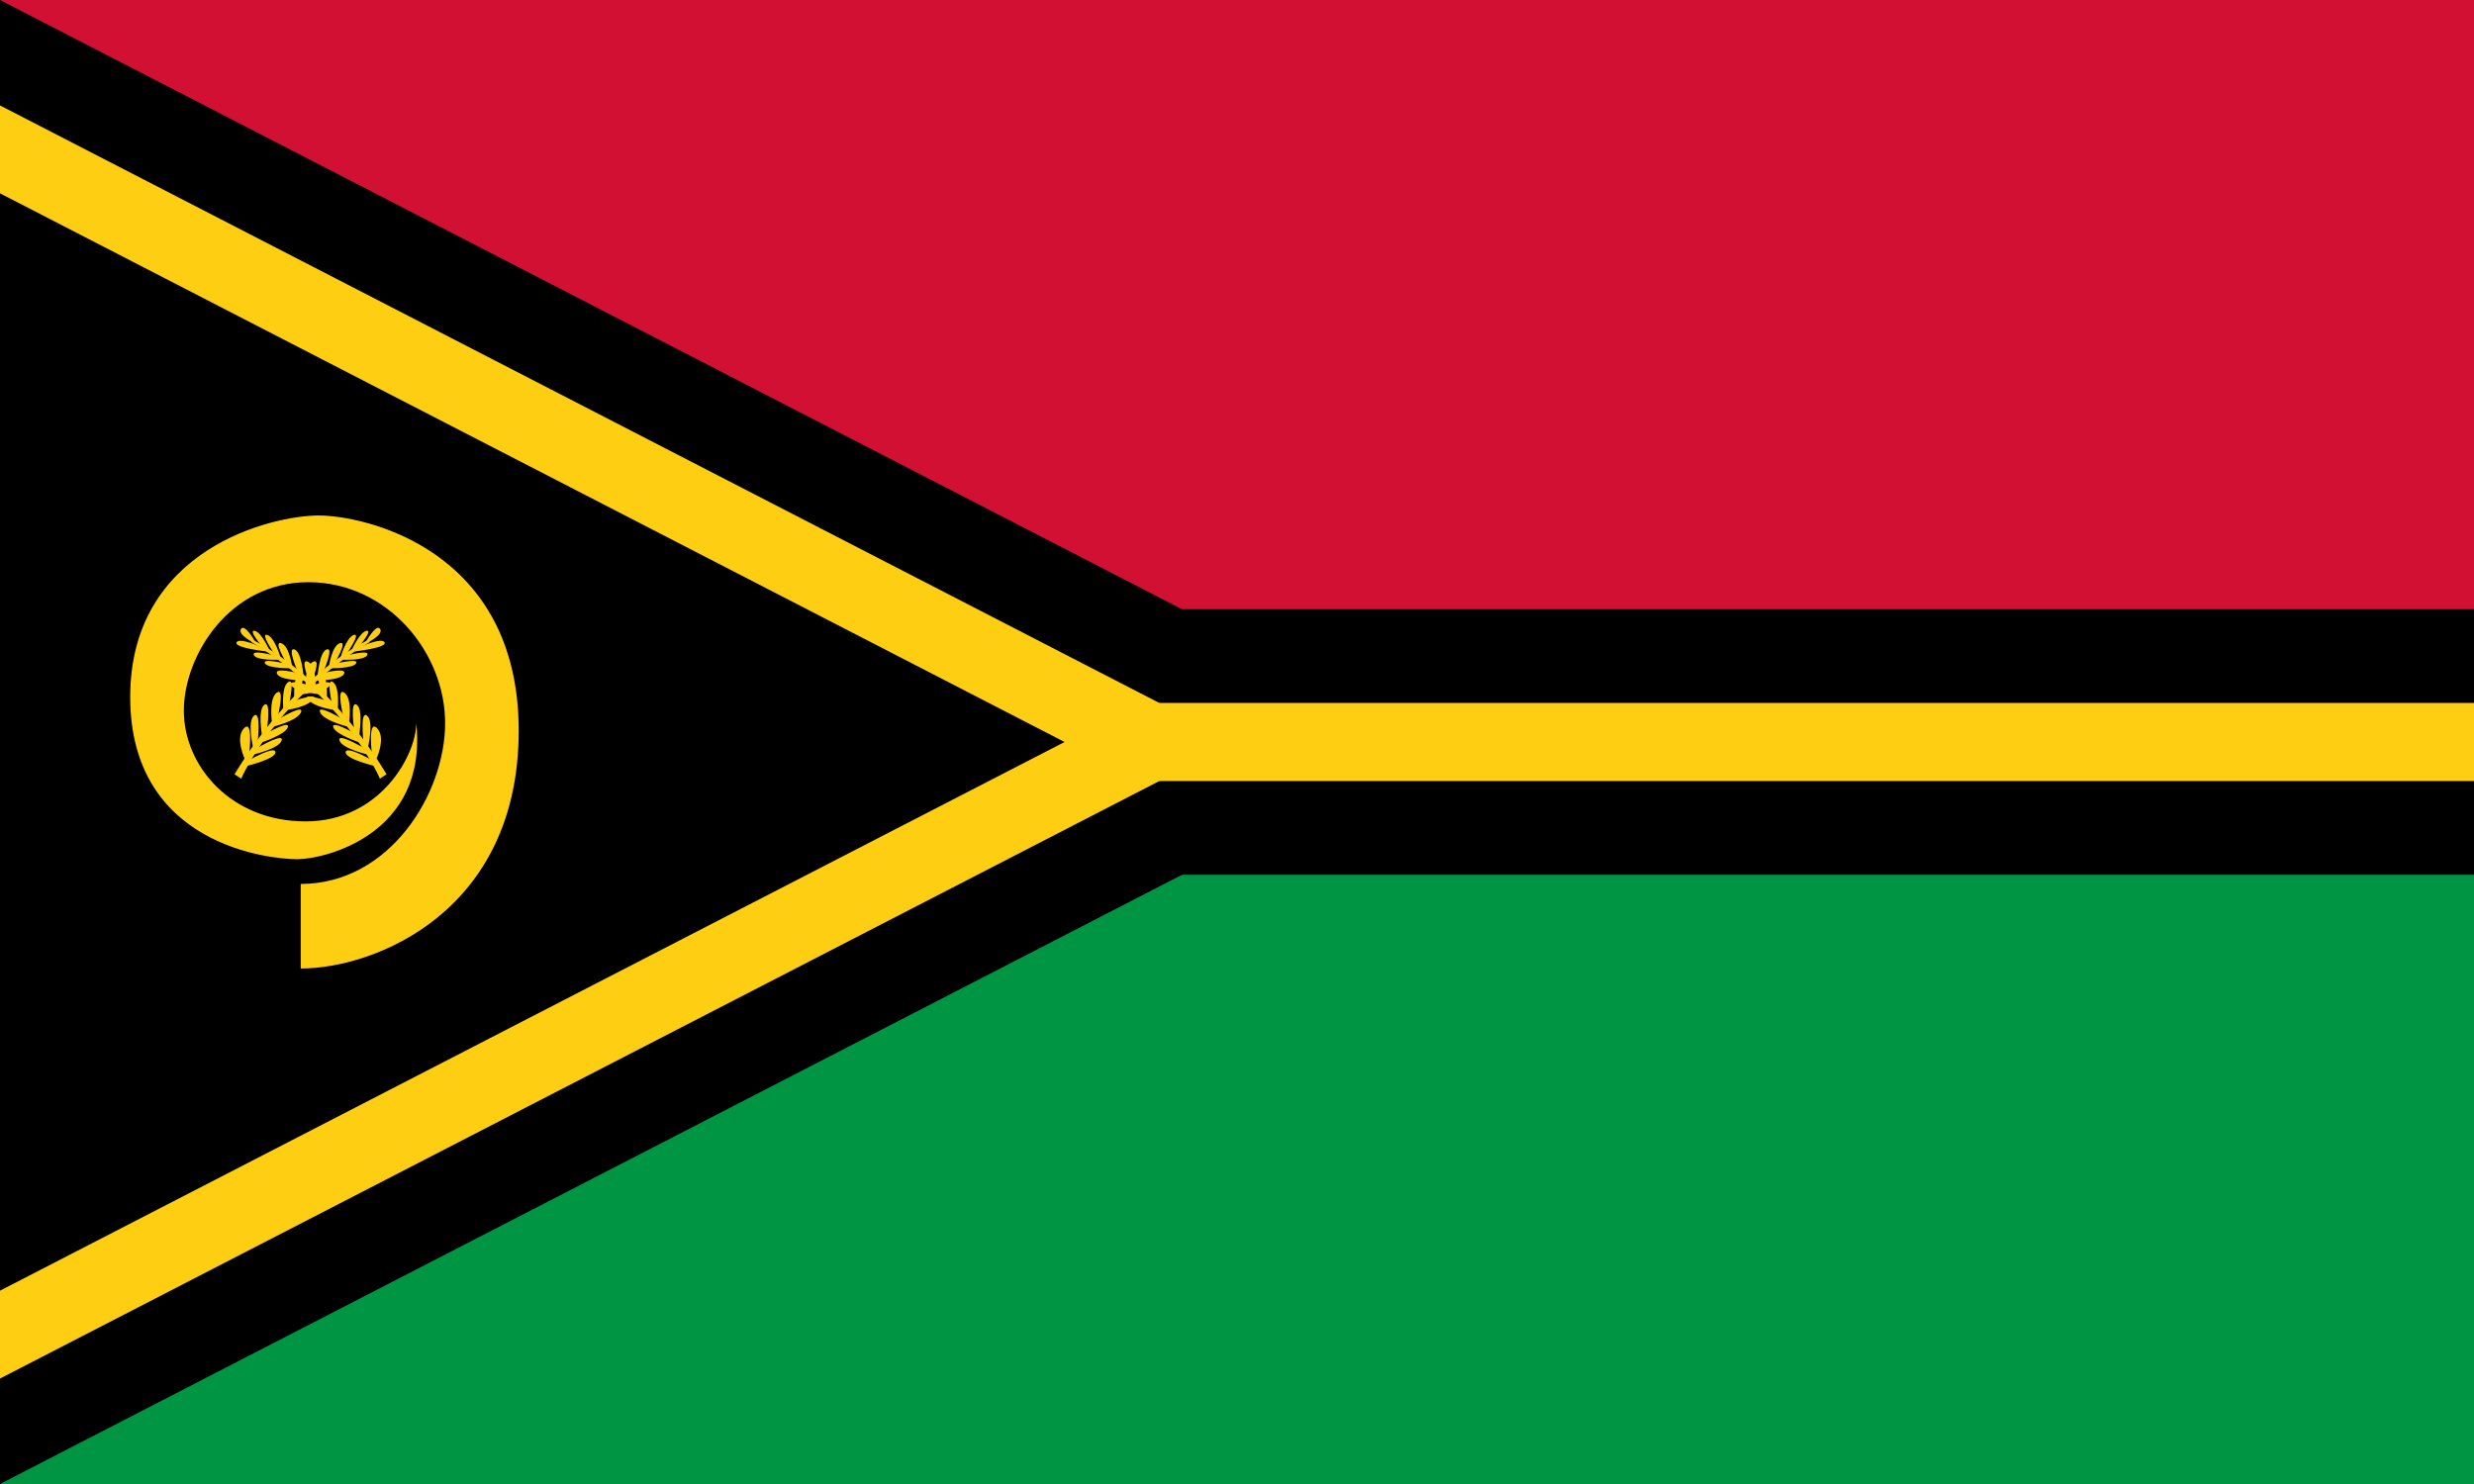
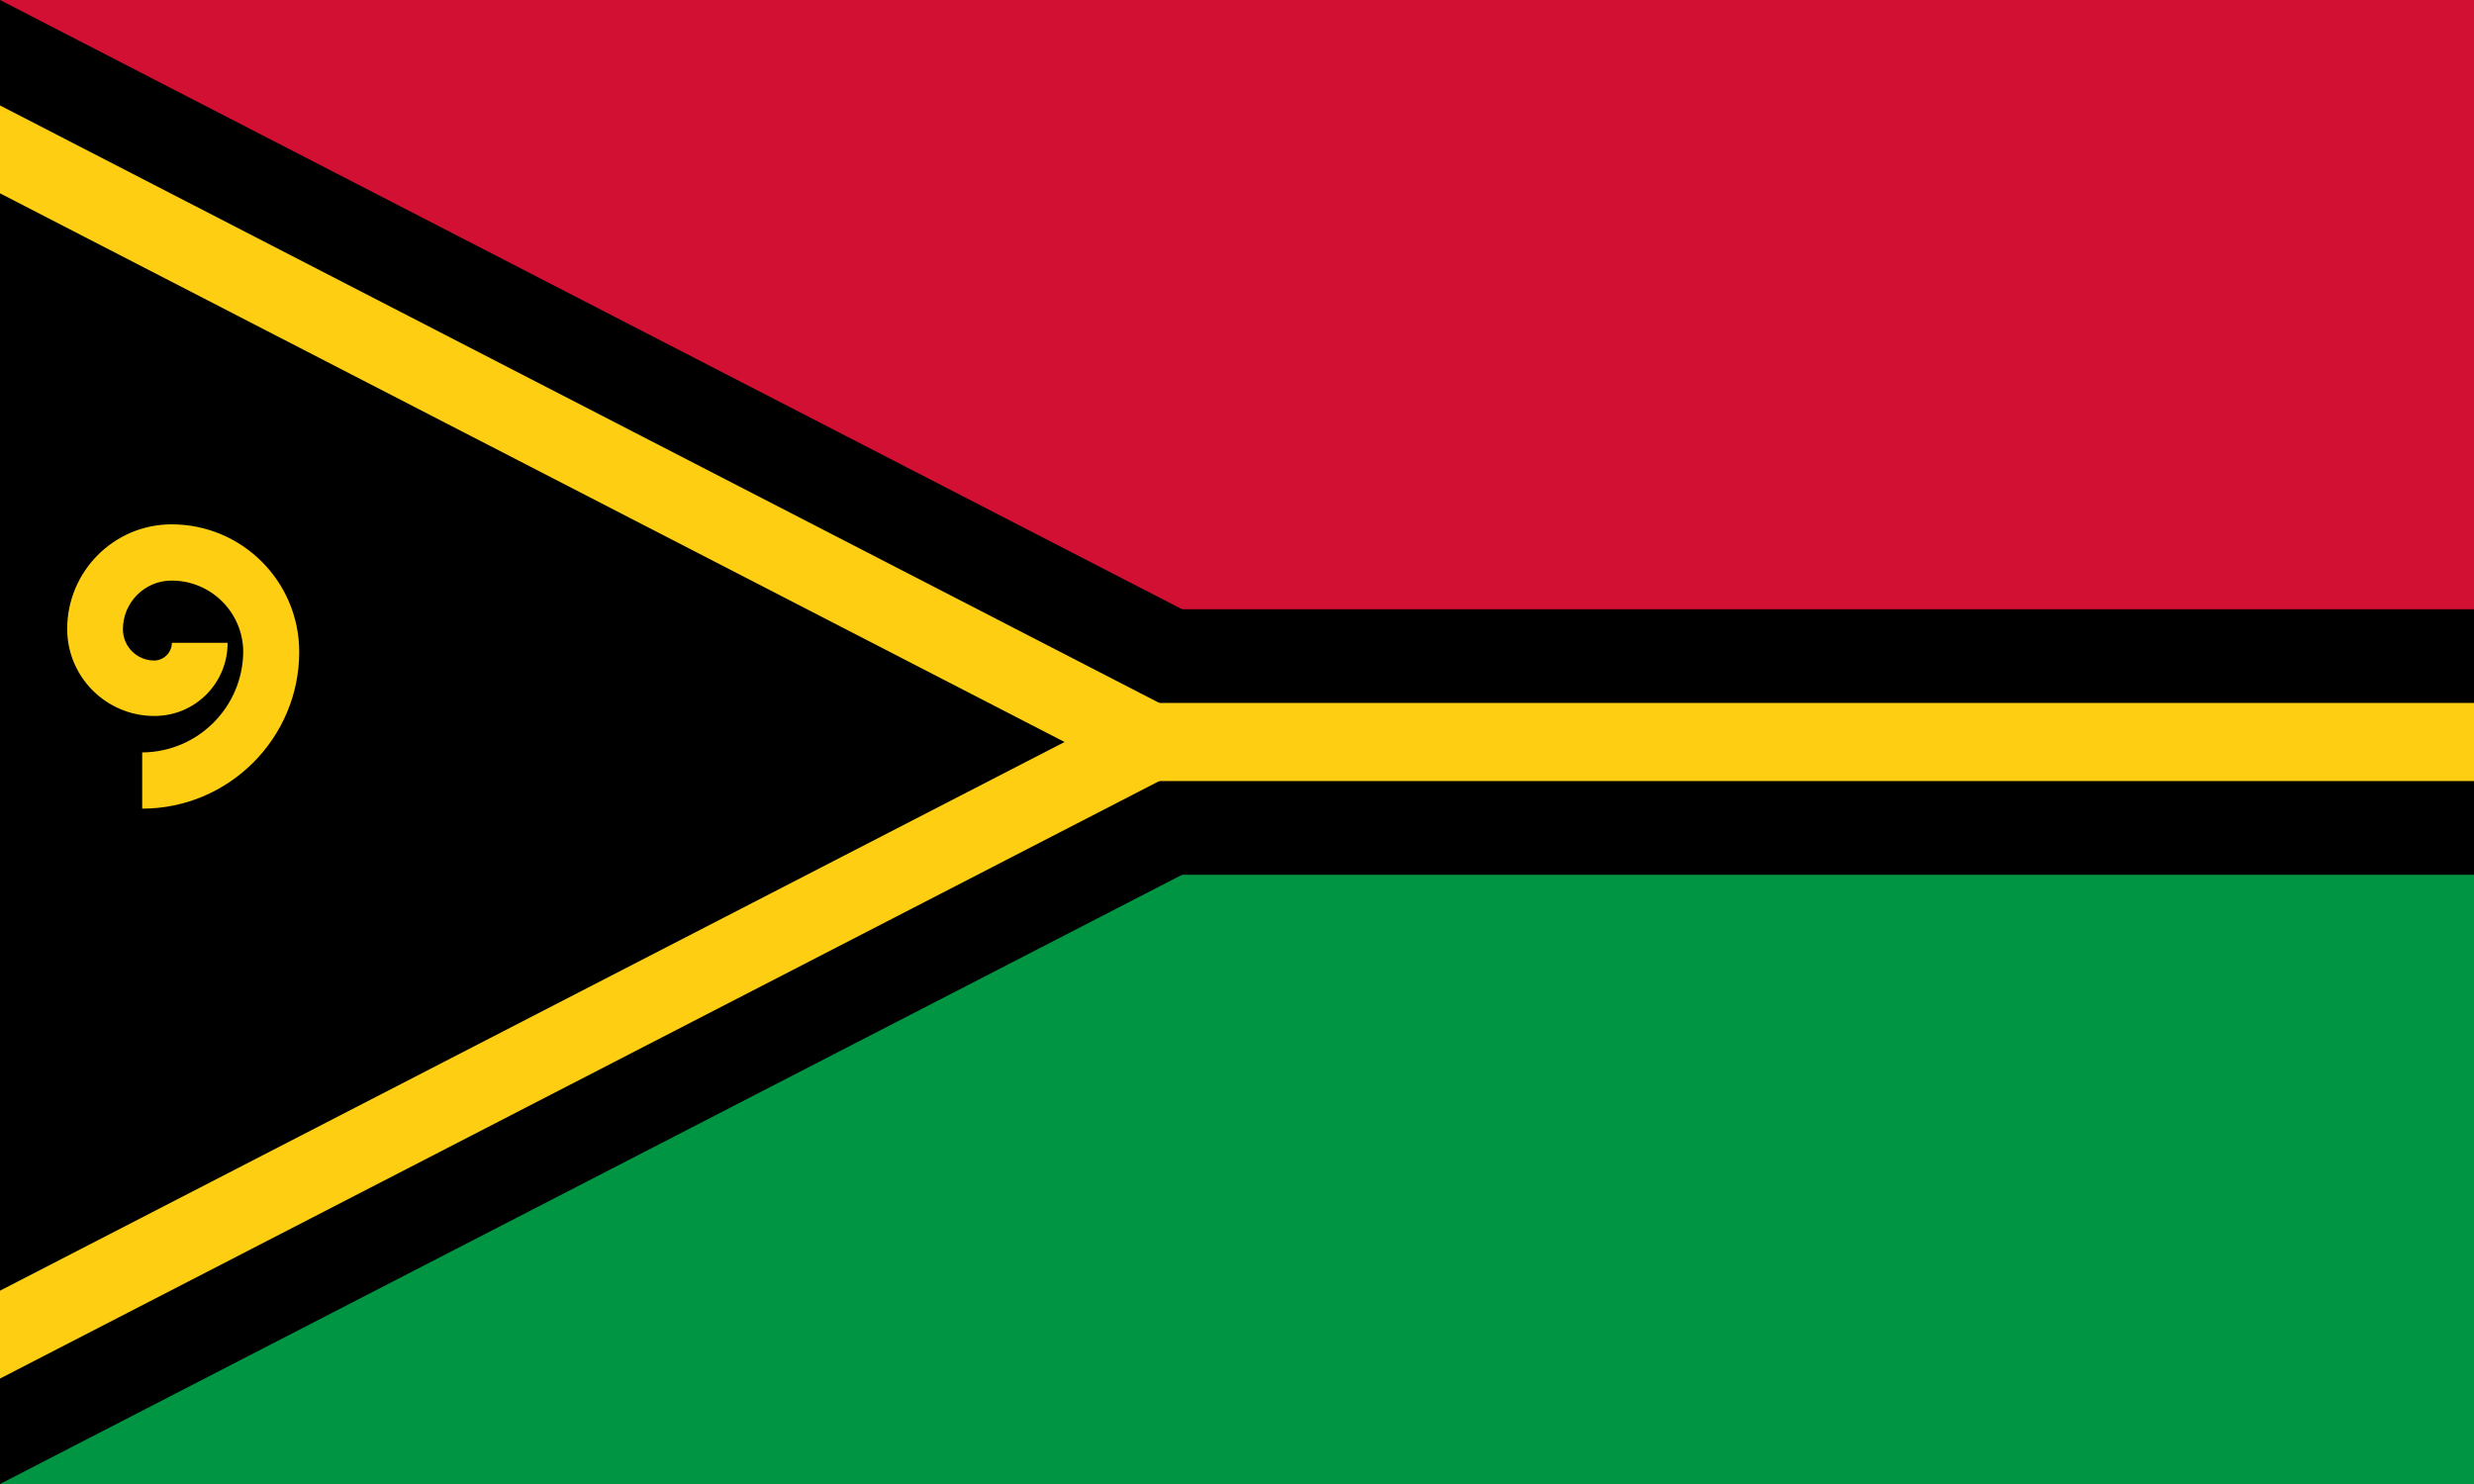
- <svg xmlns="http://www.w3.org/2000/svg" version="1.0" width="600" height="360" viewBox="0 0 950 570">
+ <svg xmlns="http://www.w3.org/2000/svg" width="600" height="360" viewBox="0 0 950 570">
  <rect width="950" height="285" fill="#d21034" />
  <rect y="285" width="950" height="285" fill="#009543" />
  <path d="M 0,0 L 552.813,285 L 0,570 z" fill="#000" />
  <rect y="234" width="950" height="102" fill="#000" />
  <path d="M 0,40.502 L 474.251,285 L 0,529.497 z" fill="#fdce12" />
  <rect y="270" width="950" height="30" fill="#fdce12" />
  <path d="M 0,74.255 L 408.782,285 L 0,495.745 z" fill="#000" />
-   <path d="M 115.481,339.524 C 115.481,339.524 115.481,360.119 115.481,372 C 143.734,372 199.181,350.35 199.181,280.644 C 199.181,210.938 140.037,198 122.346,198 C 104.656,198 50,210.674 50,267.706 C 50,324.738 103.6,330.019 114.161,330.019 C 124.722,330.019 164.328,320.513 159.84,277.739 C 159.84,289.885 146.11,315.497 117.329,315.497 C 88.549,315.497 70.595,294.109 70.595,272.987 C 70.595,251.863 88.021,223.611 118.385,223.611 C 148.749,223.611 170.928,250.542 170.928,277.739 C 170.928,304.935 149.542,339.524 115.481,339.524 z" fill="#fdce12" />
-   <g id="frond" fill="#fdce12">
-     <path d="M 90.728,297.245 L 92.411,298.334 C 92.411,298.334 105.778,267.838 141.72,246.154 C 137.165,248.629 113.105,260.61 90.728,297.245 z" stroke="#fdce12" />
-     <path d="M 94.193,291.997 C 94.193,291.997 90.035,283.482 93.698,279.72 C 97.362,275.957 95.679,289.72 95.679,289.72 L 97.263,287.443 C 97.263,287.443 94.787,277.046 97.56,274.868 C 100.332,272.69 98.946,284.868 98.946,284.868 L 100.629,282.69 C 100.629,282.69 98.847,272.591 101.52,270.709 C 104.194,268.828 102.511,280.215 102.511,280.215 L 104.491,277.937 C 104.491,277.937 103.006,268.333 106.273,266.056 C 109.541,263.778 106.669,275.165 106.669,275.165 L 108.847,272.789 C 108.847,272.789 107.857,263.976 110.63,261.996 C 113.402,260.016 111.026,270.313 111.026,270.313 L 113.006,268.234 C 113.006,268.234 112.412,260.016 115.085,258.135 C 117.759,256.253 115.283,265.957 115.283,265.957 L 117.363,263.976 C 117.363,263.976 116.868,255.758 120.234,254.174 C 123.6,252.59 119.64,261.897 119.64,261.897 L 121.917,259.917 C 121.917,259.917 122.61,250.313 125.482,249.421 C 128.353,248.53 124.195,257.937 124.195,257.937 L 126.274,256.253 C 126.274,256.253 127.363,248.035 130.531,247.045 C 133.7,246.055 128.551,254.57 128.551,254.57 L 130.63,252.986 C 130.63,252.986 132.908,244.768 135.878,243.877 C 138.849,242.986 132.809,251.6 132.809,251.6 L 134.789,250.214 C 134.789,250.214 138.056,242.787 140.73,242.292 C 143.403,241.797 137.759,248.431 137.759,248.431 L 140.235,246.946 C 140.235,246.946 144.492,239.223 145.978,241.599 C 147.463,243.976 140.037,247.441 140.037,247.441 L 137.561,248.827 C 137.561,248.827 146.572,244.57 147.661,246.748 C 148.75,248.926 135.284,250.313 135.284,250.313 L 133.106,251.798 C 133.106,251.798 142.116,249.322 141.027,251.6 C 139.938,253.877 131.027,253.382 131.027,253.382 L 128.947,254.867 C 128.947,254.867 137.957,252.689 136.769,254.768 C 135.581,256.847 126.769,256.649 126.769,256.649 L 124.591,258.432 C 124.591,258.432 133.403,256.154 132.116,258.828 C 130.828,261.501 120.828,261.402 120.828,261.402 L 118.353,263.679 C 118.353,263.679 127.66,260.511 126.868,262.986 C 126.076,265.462 115.481,266.749 115.481,266.749 L 113.105,269.125 C 113.105,269.125 123.105,265.759 120.135,268.828 C 117.165,271.898 109.937,272.69 109.937,272.69 L 107.065,276.155 C 107.065,276.155 116.967,270.214 115.58,273.581 C 114.194,276.947 104.491,279.225 104.491,279.225 L 102.511,281.601 C 102.511,281.601 111.422,276.452 110.531,279.324 C 109.64,282.195 100.134,285.264 100.134,285.264 L 98.55,287.443 C 98.55,287.443 109.045,281.205 108.154,284.373 C 107.263,287.542 97.263,289.819 97.263,289.819 L 95.976,291.799 C 95.976,291.799 105.679,286.255 105.778,288.928 C 105.877,291.601 94.391,294.275 94.391,294.275 L 94.193,291.997 z" />
-   </g>
-   <g transform="translate(238.5) scale(-1,1)">
-     <g fill="#fdce12">
-       <path d="M 90.728,297.245 L 92.411,298.334 C 92.411,298.334 105.778,267.838 141.72,246.154 C 137.165,248.629 113.105,260.61 90.728,297.245 z" stroke="#fdce12" />
-       <path d="M 94.193,291.997 C 94.193,291.997 90.035,283.482 93.698,279.72 C 97.362,275.957 95.679,289.72 95.679,289.72 L 97.263,287.443 C 97.263,287.443 94.787,277.046 97.56,274.868 C 100.332,272.69 98.946,284.868 98.946,284.868 L 100.629,282.69 C 100.629,282.69 98.847,272.591 101.52,270.709 C 104.194,268.828 102.511,280.215 102.511,280.215 L 104.491,277.937 C 104.491,277.937 103.006,268.333 106.273,266.056 C 109.541,263.778 106.669,275.165 106.669,275.165 L 108.847,272.789 C 108.847,272.789 107.857,263.976 110.63,261.996 C 113.402,260.016 111.026,270.313 111.026,270.313 L 113.006,268.234 C 113.006,268.234 112.412,260.016 115.085,258.135 C 117.759,256.253 115.283,265.957 115.283,265.957 L 117.363,263.976 C 117.363,263.976 116.868,255.758 120.234,254.174 C 123.6,252.59 119.64,261.897 119.64,261.897 L 121.917,259.917 C 121.917,259.917 122.61,250.313 125.482,249.421 C 128.353,248.53 124.195,257.937 124.195,257.937 L 126.274,256.253 C 126.274,256.253 127.363,248.035 130.531,247.045 C 133.7,246.055 128.551,254.57 128.551,254.57 L 130.63,252.986 C 130.63,252.986 132.908,244.768 135.878,243.877 C 138.849,242.986 132.809,251.6 132.809,251.6 L 134.789,250.214 C 134.789,250.214 138.056,242.787 140.73,242.292 C 143.403,241.797 137.759,248.431 137.759,248.431 L 140.235,246.946 C 140.235,246.946 144.492,239.223 145.978,241.599 C 147.463,243.976 140.037,247.441 140.037,247.441 L 137.561,248.827 C 137.561,248.827 146.572,244.57 147.661,246.748 C 148.75,248.926 135.284,250.313 135.284,250.313 L 133.106,251.798 C 133.106,251.798 142.116,249.322 141.027,251.6 C 139.938,253.877 131.027,253.382 131.027,253.382 L 128.947,254.867 C 128.947,254.867 137.957,252.689 136.769,254.768 C 135.581,256.847 126.769,256.649 126.769,256.649 L 124.591,258.432 C 124.591,258.432 133.403,256.154 132.116,258.828 C 130.828,261.501 120.828,261.402 120.828,261.402 L 118.353,263.679 C 118.353,263.679 127.66,260.511 126.868,262.986 C 126.076,265.462 115.481,266.749 115.481,266.749 L 113.105,269.125 C 113.105,269.125 123.105,265.759 120.135,268.828 C 117.165,271.898 109.937,272.69 109.937,272.69 L 107.065,276.155 C 107.065,276.155 116.967,270.214 115.58,273.581 C 114.194,276.947 104.491,279.225 104.491,279.225 L 102.511,281.601 C 102.511,281.601 111.422,276.452 110.531,279.324 C 109.64,282.195 100.134,285.264 100.134,285.264 L 98.55,287.443 C 98.55,287.443 109.045,281.205 108.154,284.373 C 107.263,287.542 97.263,289.819 97.263,289.819 L 95.976,291.799 C 95.976,291.799 105.679,286.255 105.778,288.928 C 105.877,291.601 94.391,294.275 94.391,294.275 L 94.193,291.997 z" />
-     </g>
-   </g>
+   <path fill="#fdce12" d="M54.6 310.6V289a39 39 0 0 0 38.8-38.8A27.5 27.5 0 0 0 65.9 223a18.7 18.7 0 0 0-18.7 18.7 12 12 0 0 0 12 12c3.7 0 6.8-3.1 6.8-6.8h21.4A28 28 0 0 1 59.2 275c-18.4 0-33.4-15-33.4-33.4 0-22.2 18-40.2 40.1-40.2a49 49 0 0 1 49 49c0 33.1-27 60.2-60.3 60.2" />
</svg>
